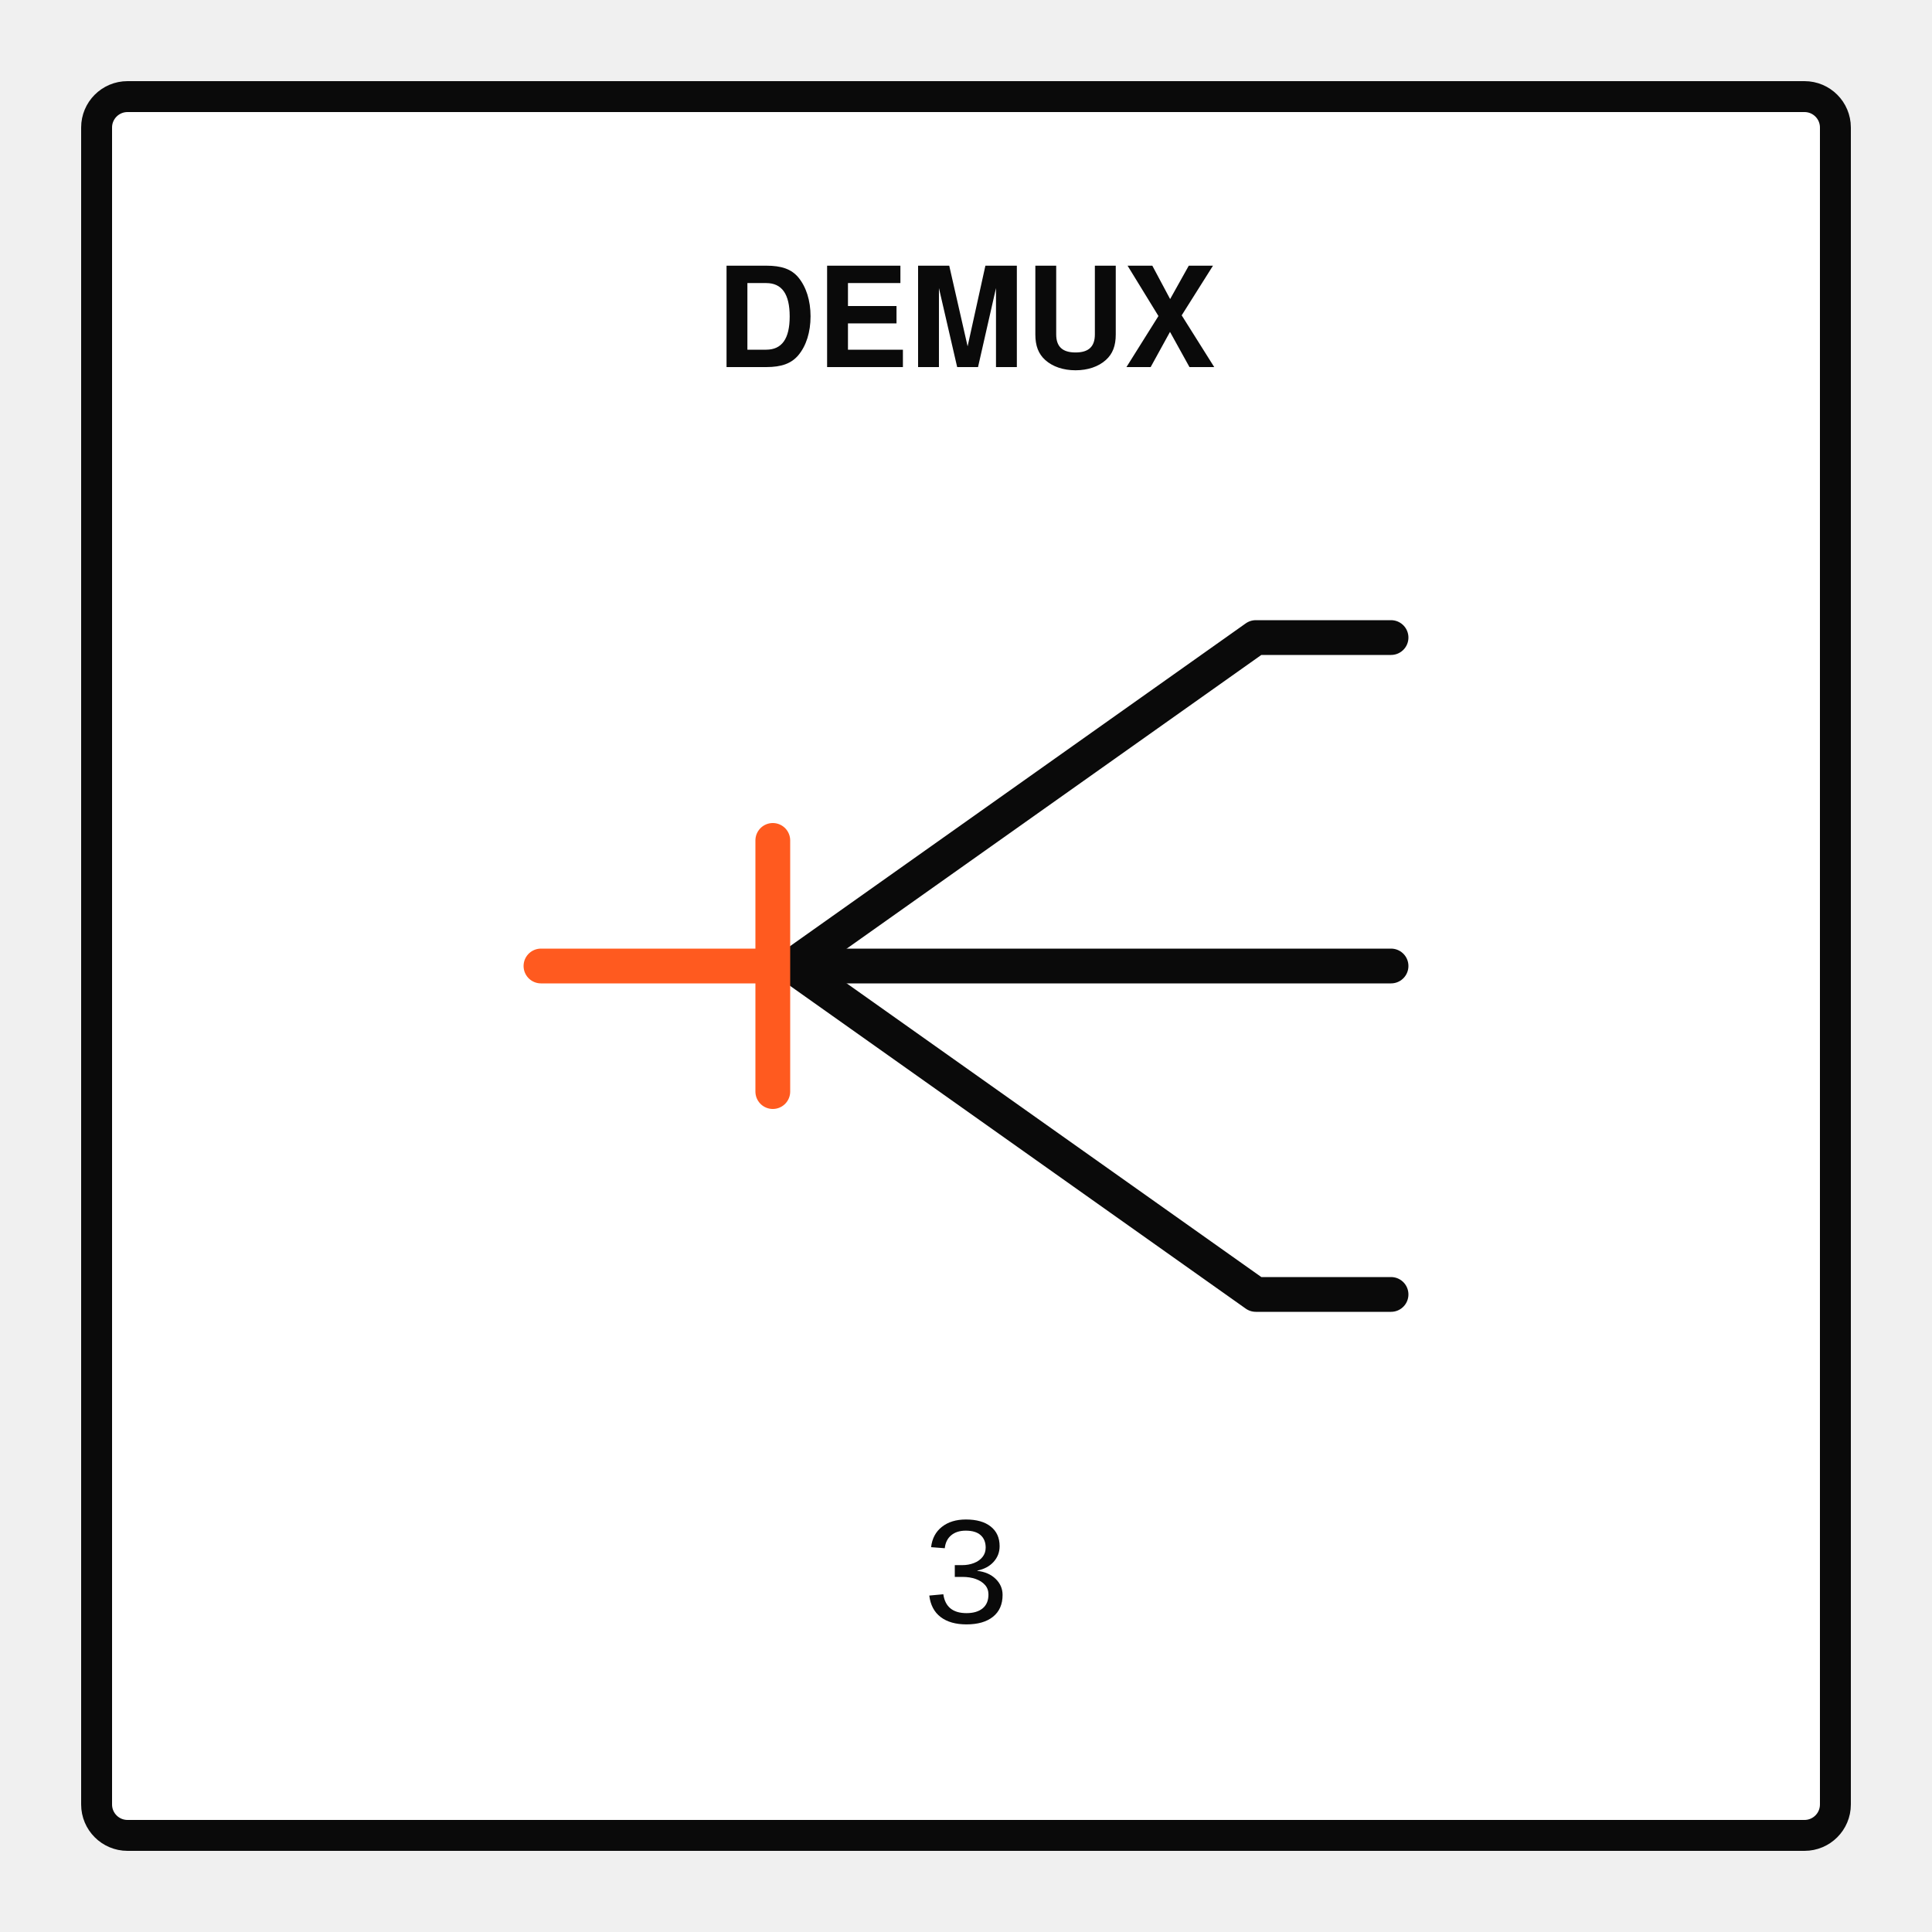
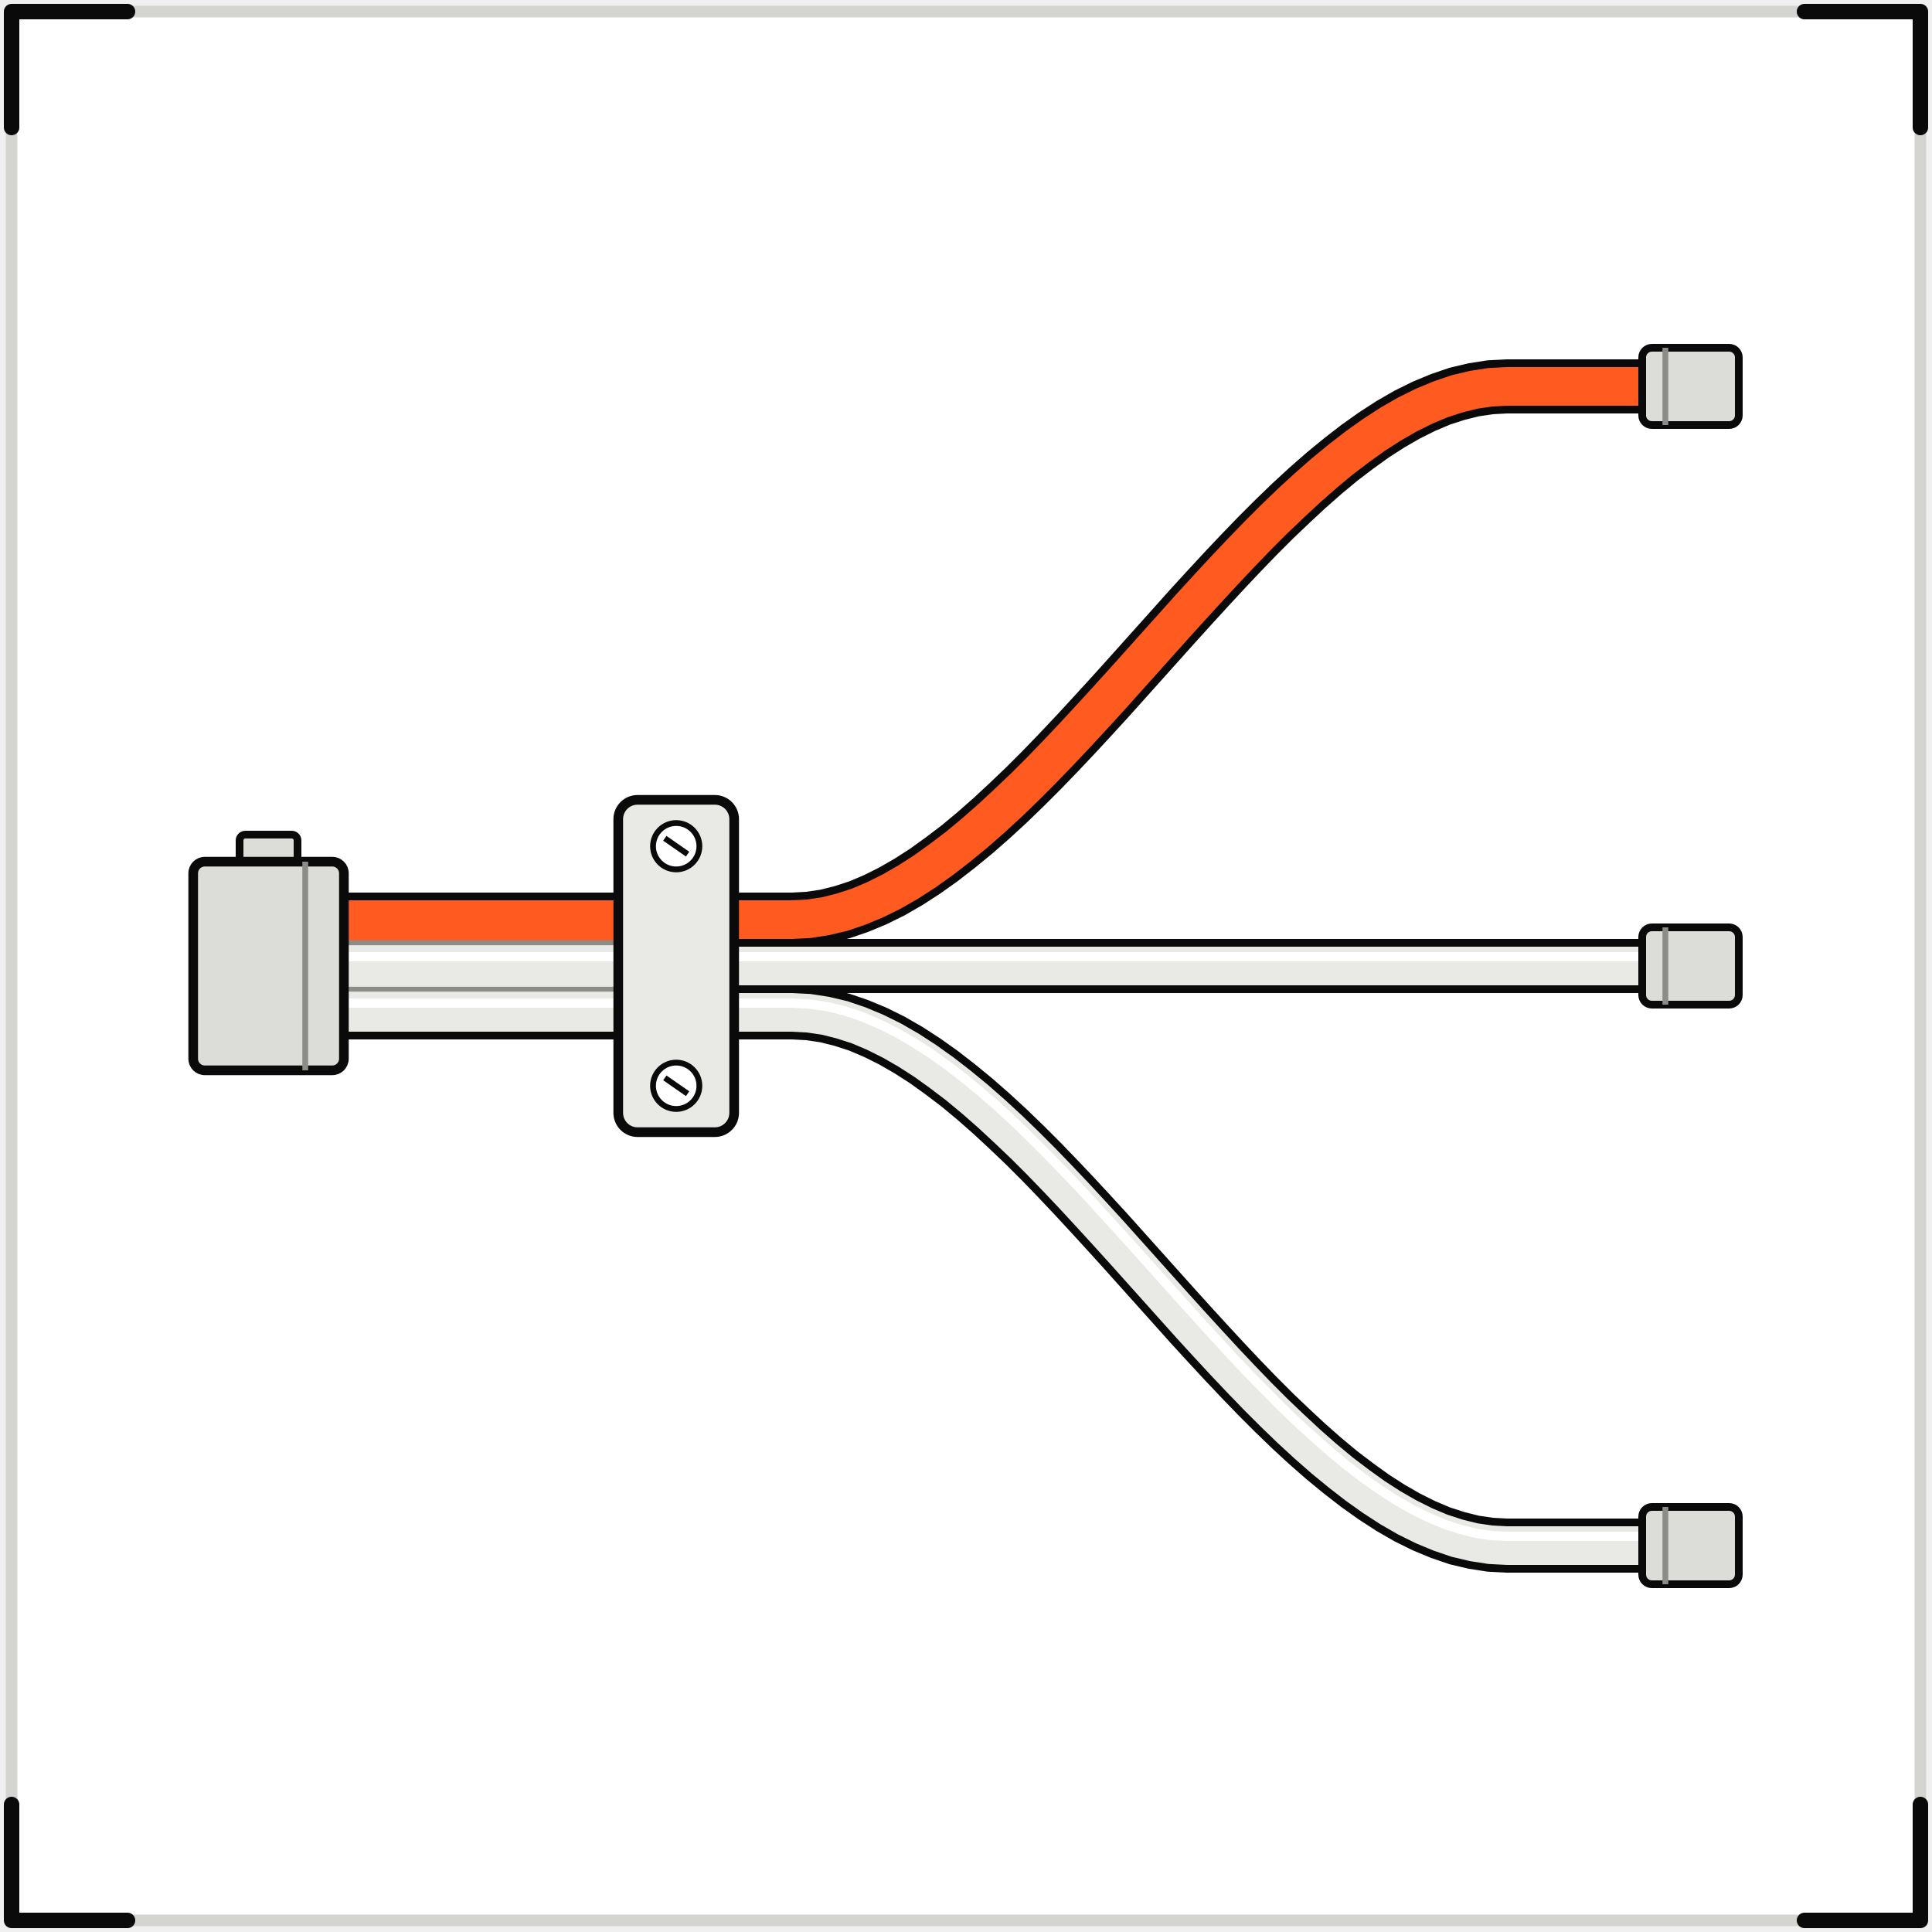
- <svg xmlns="http://www.w3.org/2000/svg" viewBox="0 0 1000 1000" width="1000" height="1000" role="img" aria-labelledby="title desc">
-   <rect x="50" y="50" width="900" height="900" rx="16" fill="#ffffff" stroke="#0a0a0a" stroke-width="16" />
-   <text x="500" y="190" text-anchor="middle" font-family="Helvetica, Arial, sans-serif" font-size="72" font-weight="600" fill="#0a0a0a">DEMUX</text>
-   <g fill="none" stroke="#0a0a0a" stroke-width="18" stroke-linecap="round" stroke-linejoin="round">
-     <g transform="translate(1000 0) scale(-1 1)">
-       <path d="M 280 330 H 350 L 590 500" />
-       <path d="M 280 500 H 350 L 590 500" />
-       <path d="M 280 670 H 350 L 590 500" />
-       <path d="M 600 435 V 565 M 600 500 H 720" stroke="#ff5a1f" />
-     </g>
-   </g>
-   <text x="500" y="840" text-anchor="middle" font-family="'Courier New', monospace" font-size="80" fill="#0a0a0a">3</text>
+ <svg xmlns="http://www.w3.org/2000/svg" viewBox="0 0 1000 1000" width="1000" height="1000" fill="none">
+   <rect x="6" y="6" width="988" height="988" fill="#ffffff" stroke="#d4d4d0" stroke-width="6" />
+   <path d="M6 66V6H66M934 6H994V66M994 934V994H934M66 994H6V934" fill="none" stroke="#0a0a0a" stroke-width="8" stroke-linecap="round" stroke-linejoin="round" />
+   <path d="M900 188 L840 188 L779.9 188 L770.2 188.5 L760.5 190 L750.8 192.3 L741.4 195.5 L732 199.4 L722.7 204 L713.5 209.3 L704.4 215.2 L695.4 221.6 L686.5 228.5 L677.6 235.8 L668.7 243.6 L659.9 251.7 L651.1 260.2 L642.4 268.9 L633.7 277.9 L625 287.1 L616.3 296.5 L607.6 306 L599 315.6 L590.4 325.2 L581.8 334.8 L573.2 344.4 L564.6 353.9 L556 363.3 L547.5 372.5 L539 381.5 L530.5 390.3 L522.1 398.7 L513.6 406.8 L505.2 414.6 L496.9 421.9 L488.6 428.8 L480.3 435.1 L472.1 441 L464 446.2 L456 450.8 L448 454.8 L440.2 458.1 L432.5 460.6 L424.9 462.5 L417.4 463.6 L409.9 464 L380 464 L350 464 L350 488 L380 488 L410.1 488 L419.8 487.5 L429.5 486 L439.2 483.7 L448.6 480.5 L458 476.6 L467.3 472 L476.5 466.7 L485.6 460.8 L494.6 454.4 L503.5 447.5 L512.4 440.2 L521.3 432.4 L530.1 424.3 L538.9 415.8 L547.6 407.1 L556.3 398.1 L565 388.9 L573.7 379.5 L582.4 370 L591 360.4 L599.6 350.8 L608.2 341.2 L616.8 331.6 L625.4 322.1 L634 312.7 L642.5 303.5 L651 294.5 L659.5 285.7 L667.9 277.3 L676.4 269.2 L684.8 261.4 L693.1 254.1 L701.4 247.2 L709.7 240.9 L717.9 235 L726 229.8 L734 225.2 L742 221.2 L749.8 217.9 L757.5 215.4 L765.1 213.5 L772.6 212.4 L780.1 212 L840 212 L900 212 Z" fill="#e9e9e6" stroke="none" stroke-width="0" stroke-linecap="round" stroke-linejoin="round" />
+   <path d="M900 188 L840 188 L779.9 188 L770.2 188.5 L760.5 190 L750.8 192.3 L741.4 195.5 L732 199.4 L722.7 204 L713.5 209.3 L704.4 215.2 L695.4 221.6 L686.5 228.5 L677.6 235.8 L668.7 243.6 L659.9 251.7 L651.1 260.2 L642.4 268.9 L633.7 277.9 L625 287.1 L616.3 296.5 L607.6 306 L599 315.6 L590.4 325.2 L581.8 334.8 L573.2 344.4 L564.6 353.9 L556 363.3 L547.5 372.5 L539 381.5 L530.5 390.3 L522.1 398.7 L513.6 406.8 L505.2 414.6 L496.9 421.9 L488.6 428.8 L480.3 435.1 L472.1 441 L464 446.2 L456 450.8 L448 454.8 L440.2 458.1 L432.5 460.6 L424.9 462.5 L417.4 463.6 L409.9 464 L380 464 L350 464 L350 488 L380 488 L410.1 488 L419.8 487.5 L429.5 486 L439.2 483.7 L448.6 480.5 L458 476.6 L467.3 472 L476.5 466.7 L485.6 460.8 L494.6 454.4 L503.5 447.5 L512.4 440.2 L521.3 432.4 L530.1 424.3 L538.9 415.8 L547.6 407.1 L556.3 398.1 L565 388.9 L573.7 379.5 L582.4 370 L591 360.4 L599.6 350.8 L608.2 341.2 L616.8 331.6 L625.4 322.1 L634 312.7 L642.5 303.5 L651 294.5 L659.5 285.7 L667.9 277.3 L676.4 269.2 L684.8 261.4 L693.1 254.1 L701.4 247.2 L709.7 240.9 L717.9 235 L726 229.8 L734 225.2 L742 221.2 L749.8 217.9 L757.5 215.4 L765.1 213.5 L772.6 212.4 L780.1 212 L840 212 L900 212 Z" fill="#ff5a1f" stroke="none" stroke-width="0" stroke-linecap="round" stroke-linejoin="round" />
+   <path d="M900 188 L840 188 L779.9 188 L770.2 188.5 L760.5 190 L750.8 192.3 L741.4 195.5 L732 199.4 L722.7 204 L713.5 209.3 L704.4 215.2 L695.4 221.6 L686.5 228.5 L677.6 235.8 L668.7 243.6 L659.9 251.7 L651.1 260.2 L642.4 268.9 L633.7 277.9 L625 287.1 L616.3 296.5 L607.6 306 L599 315.6 L590.4 325.2 L581.8 334.8 L573.2 344.4 L564.6 353.9 L556 363.3 L547.5 372.5 L539 381.5 L530.5 390.3 L522.1 398.7 L513.6 406.8 L505.2 414.6 L496.9 421.9 L488.6 428.8 L480.3 435.1 L472.1 441 L464 446.2 L456 450.8 L448 454.8 L440.2 458.1 L432.5 460.6 L424.9 462.5 L417.4 463.6 L409.9 464 L380 464 L350 464" fill="none" stroke="#0a0a0a" stroke-width="4" stroke-linecap="round" stroke-linejoin="round" />
+   <path d="M900 212 L840 212 L780.1 212 L772.6 212.4 L765.1 213.5 L757.5 215.4 L749.8 217.9 L742 221.2 L734 225.2 L726 229.8 L717.9 235 L709.7 240.9 L701.4 247.2 L693.1 254.1 L684.8 261.4 L676.4 269.2 L667.9 277.3 L659.5 285.7 L651 294.5 L642.5 303.5 L634 312.7 L625.4 322.1 L616.8 331.6 L608.2 341.2 L599.6 350.8 L591 360.4 L582.4 370 L573.7 379.5 L565 388.9 L556.3 398.1 L547.6 407.1 L538.9 415.8 L530.1 424.3 L521.3 432.4 L512.4 440.2 L503.5 447.5 L494.6 454.4 L485.6 460.8 L476.5 466.7 L467.3 472 L458 476.6 L448.6 480.5 L439.2 483.7 L429.5 486 L419.8 487.5 L410.1 488 L380 488 L350 488" fill="none" stroke="#0a0a0a" stroke-width="4" stroke-linecap="round" stroke-linejoin="round" />
+   <path d="M900 488 L840 488 L780 488 L771.4 488 L762.8 488 L754.2 488 L745.6 488 L737 488 L728.4 488 L719.8 488 L711.2 488 L702.6 488 L694 488 L685.3 488 L676.7 488 L668.1 488 L659.5 488 L650.9 488 L642.3 488 L633.7 488 L625.1 488 L616.5 488 L607.9 488 L599.3 488 L590.7 488 L582.1 488 L573.5 488 L564.9 488 L556.3 488 L547.7 488 L539.1 488 L530.5 488 L521.9 488 L513.3 488 L504.7 488 L496 488 L487.4 488 L478.8 488 L470.2 488 L461.6 488 L453 488 L444.4 488 L435.8 488 L427.2 488 L418.6 488 L410 488 L380 488 L350 488 L350 512 L380 512 L410 512 L418.6 512 L427.2 512 L435.8 512 L444.4 512 L453 512 L461.6 512 L470.2 512 L478.8 512 L487.4 512 L496 512 L504.7 512 L513.3 512 L521.9 512 L530.5 512 L539.1 512 L547.7 512 L556.3 512 L564.9 512 L573.5 512 L582.1 512 L590.7 512 L599.3 512 L607.9 512 L616.5 512 L625.1 512 L633.7 512 L642.3 512 L650.9 512 L659.5 512 L668.1 512 L676.7 512 L685.3 512 L694 512 L702.6 512 L711.2 512 L719.8 512 L728.4 512 L737 512 L745.6 512 L754.2 512 L762.8 512 L771.4 512 L780 512 L840 512 L900 512 Z" fill="#e9e9e6" stroke="none" stroke-width="0" stroke-linecap="round" stroke-linejoin="round" />
+   <path d="M900 495.2 L840 495.2 L780 495.2 L771.4 495.2 L762.8 495.2 L754.2 495.2 L745.6 495.2 L737 495.2 L728.4 495.2 L719.8 495.2 L711.2 495.2 L702.6 495.2 L694 495.2 L685.3 495.2 L676.7 495.2 L668.1 495.2 L659.5 495.2 L650.9 495.2 L642.3 495.2 L633.7 495.2 L625.1 495.2 L616.5 495.2 L607.9 495.2 L599.3 495.2 L590.7 495.2 L582.1 495.2 L573.5 495.2 L564.9 495.2 L556.3 495.2 L547.7 495.2 L539.1 495.2 L530.5 495.2 L521.9 495.2 L513.3 495.2 L504.7 495.2 L496 495.2 L487.4 495.2 L478.8 495.2 L470.2 495.2 L461.6 495.2 L453 495.2 L444.4 495.2 L435.8 495.2 L427.2 495.2 L418.6 495.2 L410 495.2 L380 495.2 L350 495.2" fill="none" stroke="#ffffff" stroke-width="4.8" stroke-linecap="round" stroke-linejoin="round" />
+   <path d="M900 488 L840 488 L780 488 L771.4 488 L762.8 488 L754.2 488 L745.6 488 L737 488 L728.4 488 L719.8 488 L711.2 488 L702.6 488 L694 488 L685.3 488 L676.7 488 L668.1 488 L659.5 488 L650.9 488 L642.3 488 L633.7 488 L625.1 488 L616.5 488 L607.9 488 L599.3 488 L590.7 488 L582.1 488 L573.5 488 L564.9 488 L556.3 488 L547.7 488 L539.1 488 L530.5 488 L521.9 488 L513.3 488 L504.7 488 L496 488 L487.4 488 L478.8 488 L470.2 488 L461.6 488 L453 488 L444.4 488 L435.8 488 L427.2 488 L418.6 488 L410 488 L380 488 L350 488" fill="none" stroke="#0a0a0a" stroke-width="4" stroke-linecap="round" stroke-linejoin="round" />
+   <path d="M900 512 L840 512 L780 512 L771.4 512 L762.8 512 L754.2 512 L745.6 512 L737 512 L728.4 512 L719.8 512 L711.2 512 L702.6 512 L694 512 L685.3 512 L676.7 512 L668.1 512 L659.5 512 L650.9 512 L642.3 512 L633.7 512 L625.1 512 L616.5 512 L607.9 512 L599.3 512 L590.7 512 L582.1 512 L573.5 512 L564.9 512 L556.3 512 L547.7 512 L539.1 512 L530.5 512 L521.9 512 L513.3 512 L504.7 512 L496 512 L487.4 512 L478.8 512 L470.2 512 L461.6 512 L453 512 L444.4 512 L435.8 512 L427.2 512 L418.6 512 L410 512 L380 512 L350 512" fill="none" stroke="#0a0a0a" stroke-width="4" stroke-linecap="round" stroke-linejoin="round" />
+   <path d="M900 788 L840 788 L780.1 788 L772.6 787.6 L765.1 786.5 L757.5 784.6 L749.8 782.1 L742 778.8 L734 774.8 L726 770.2 L717.9 765 L709.7 759.1 L701.4 752.8 L693.1 745.9 L684.8 738.6 L676.4 730.8 L667.9 722.7 L659.5 714.3 L651 705.5 L642.5 696.5 L634 687.3 L625.4 677.9 L616.8 668.4 L608.2 658.8 L599.6 649.2 L591 639.6 L582.4 630 L573.7 620.5 L565 611.1 L556.3 601.9 L547.6 592.9 L538.9 584.2 L530.1 575.7 L521.3 567.6 L512.4 559.8 L503.5 552.5 L494.6 545.6 L485.6 539.2 L476.5 533.3 L467.3 528 L458 523.4 L448.6 519.5 L439.2 516.3 L429.5 514 L419.8 512.5 L410.1 512 L380 512 L350 512 L350 536 L380 536 L409.9 536 L417.4 536.4 L424.9 537.5 L432.5 539.4 L440.2 541.9 L448 545.2 L456 549.2 L464 553.8 L472.1 559 L480.3 564.9 L488.6 571.2 L496.9 578.1 L505.2 585.4 L513.6 593.2 L522.1 601.3 L530.5 609.7 L539 618.5 L547.5 627.5 L556 636.7 L564.6 646.1 L573.2 655.6 L581.8 665.2 L590.4 674.8 L599 684.4 L607.6 694 L616.3 703.5 L625 712.9 L633.7 722.1 L642.4 731.1 L651.1 739.8 L659.9 748.3 L668.7 756.4 L677.6 764.2 L686.5 771.5 L695.4 778.4 L704.4 784.8 L713.5 790.7 L722.7 796 L732 800.6 L741.4 804.5 L750.8 807.7 L760.5 810 L770.2 811.5 L779.9 812 L840 812 L900 812 Z" fill="#e9e9e6" stroke="none" stroke-width="0" stroke-linecap="round" stroke-linejoin="round" />
+   <path d="M900 795.2 L840 795.2 L780 795.2 L771.9 794.8 L763.7 793.6 L755.5 791.5 L747.3 788.8 L739 785.3 L730.6 781.1 L722.3 776.3 L713.9 770.9 L705.4 764.9 L696.9 758.4 L688.5 751.4 L680 743.9 L671.4 736.1 L662.9 727.9 L654.4 719.3 L645.8 710.5 L637.2 701.4 L628.7 692.2 L620.1 682.7 L611.5 673.2 L602.9 663.6 L594.3 654 L585.7 644.4 L577 634.8 L568.4 625.4 L559.8 616 L551.1 606.9 L542.5 598 L533.8 589.3 L525.2 580.9 L516.5 572.9 L507.8 565.3 L499 558.1 L490.3 551.4 L481.5 545.1 L472.7 539.5 L463.9 534.4 L455 530 L446.1 526.2 L437.1 523.2 L428.1 521 L419.1 519.7 L410.1 519.2 L380 519.2 L350 519.2" fill="none" stroke="#ffffff" stroke-width="4.8" stroke-linecap="round" stroke-linejoin="round" />
+   <path d="M900 788 L840 788 L780.1 788 L772.6 787.6 L765.1 786.5 L757.5 784.6 L749.8 782.1 L742 778.8 L734 774.8 L726 770.2 L717.9 765 L709.7 759.1 L701.4 752.8 L693.1 745.9 L684.8 738.6 L676.4 730.8 L667.9 722.7 L659.5 714.3 L651 705.5 L642.5 696.5 L634 687.3 L625.4 677.9 L616.8 668.4 L608.2 658.8 L599.6 649.2 L591 639.6 L582.4 630 L573.7 620.5 L565 611.1 L556.3 601.9 L547.6 592.9 L538.9 584.2 L530.1 575.7 L521.3 567.6 L512.4 559.8 L503.5 552.5 L494.6 545.6 L485.6 539.2 L476.5 533.3 L467.3 528 L458 523.4 L448.6 519.5 L439.2 516.3 L429.5 514 L419.8 512.5 L410.1 512 L380 512 L350 512" fill="none" stroke="#0a0a0a" stroke-width="4" stroke-linecap="round" stroke-linejoin="round" />
+   <path d="M900 812 L840 812 L779.9 812 L770.2 811.5 L760.5 810 L750.8 807.7 L741.4 804.5 L732 800.6 L722.7 796 L713.5 790.7 L704.4 784.8 L695.4 778.4 L686.5 771.5 L677.6 764.2 L668.7 756.4 L659.9 748.3 L651.1 739.8 L642.4 731.1 L633.7 722.1 L625 712.9 L616.3 703.5 L607.6 694 L599 684.4 L590.4 674.8 L581.8 665.2 L573.2 655.6 L564.6 646.1 L556 636.7 L547.5 627.5 L539 618.5 L530.5 609.7 L522.1 601.3 L513.6 593.2 L505.2 585.4 L496.9 578.1 L488.6 571.2 L480.3 564.9 L472.1 559 L464 553.8 L456 549.2 L448 545.2 L440.2 541.9 L432.5 539.4 L424.9 537.5 L417.4 536.4 L409.9 536 L380 536 L350 536" fill="none" stroke="#0a0a0a" stroke-width="4" stroke-linecap="round" stroke-linejoin="round" />
+   <path d="M352 464 L172 464 L172 536 L352 536 Z" fill="#e9e9e6" stroke="none" stroke-width="0" stroke-linecap="round" stroke-linejoin="round" />
+   <path d="M352 464 L172 464 L172 488 L352 488 Z" fill="#ff5a1f" stroke="none" stroke-width="0" stroke-linecap="round" stroke-linejoin="round" />
+   <path d="M352 495.2 L172 495.2" fill="none" stroke="#ffffff" stroke-width="4.8" stroke-linecap="round" stroke-linejoin="round" />
+   <path d="M352 519.2 L172 519.2" fill="none" stroke="#ffffff" stroke-width="4.8" stroke-linecap="round" stroke-linejoin="round" />
+   <path d="M352 488 L172 488" fill="none" stroke="#8c8c88" stroke-width="2.5" stroke-linecap="round" stroke-linejoin="round" />
+   <path d="M352 512 L172 512" fill="none" stroke="#8c8c88" stroke-width="2.5" stroke-linecap="round" stroke-linejoin="round" />
+   <path d="M352 464 L172 464" fill="none" stroke="#0a0a0a" stroke-width="4" stroke-linecap="round" stroke-linejoin="round" />
+   <path d="M352 536 L172 536" fill="none" stroke="#0a0a0a" stroke-width="4" stroke-linecap="round" stroke-linejoin="round" />
+   <rect x="850" y="180" width="50" height="40" rx="5" fill="#dcdcd8" stroke="#0a0a0a" stroke-width="4" />
+   <line x1="862" y1="180" x2="862" y2="220" stroke="#8c8c88" stroke-width="3" stroke-linecap="butt" />
+   <rect x="850" y="480" width="50" height="40" rx="5" fill="#dcdcd8" stroke="#0a0a0a" stroke-width="4" />
+   <line x1="862" y1="480" x2="862" y2="520" stroke="#8c8c88" stroke-width="3" stroke-linecap="butt" />
+   <rect x="850" y="780" width="50" height="40" rx="5" fill="#dcdcd8" stroke="#0a0a0a" stroke-width="4" />
+   <line x1="862" y1="780" x2="862" y2="820" stroke="#8c8c88" stroke-width="3" stroke-linecap="butt" />
+   <rect x="320" y="414" width="60" height="172" rx="10" fill="#e9e9e6" stroke="#0a0a0a" stroke-width="5" />
+   <circle cx="350" cy="438" r="12" fill="#ffffff" stroke="#0a0a0a" stroke-width="3" />
+   <line x1="344.1" y1="433.9" x2="355.9" y2="442.1" stroke="#0a0a0a" stroke-width="3" stroke-linecap="butt" />
+   <circle cx="350" cy="562" r="12" fill="#ffffff" stroke="#0a0a0a" stroke-width="3" />
+   <line x1="344.1" y1="557.9" x2="355.9" y2="566.1" stroke="#0a0a0a" stroke-width="3" stroke-linecap="butt" />
+   <rect x="124" y="432" width="30" height="18" rx="3" fill="#dcdcd8" stroke="#0a0a0a" stroke-width="4" />
+   <rect x="100" y="446" width="78" height="108" rx="6" fill="#dcdcd8" stroke="#0a0a0a" stroke-width="5" />
+   <line x1="158" y1="446" x2="158" y2="554" stroke="#8c8c88" stroke-width="3" stroke-linecap="butt" />
</svg>
